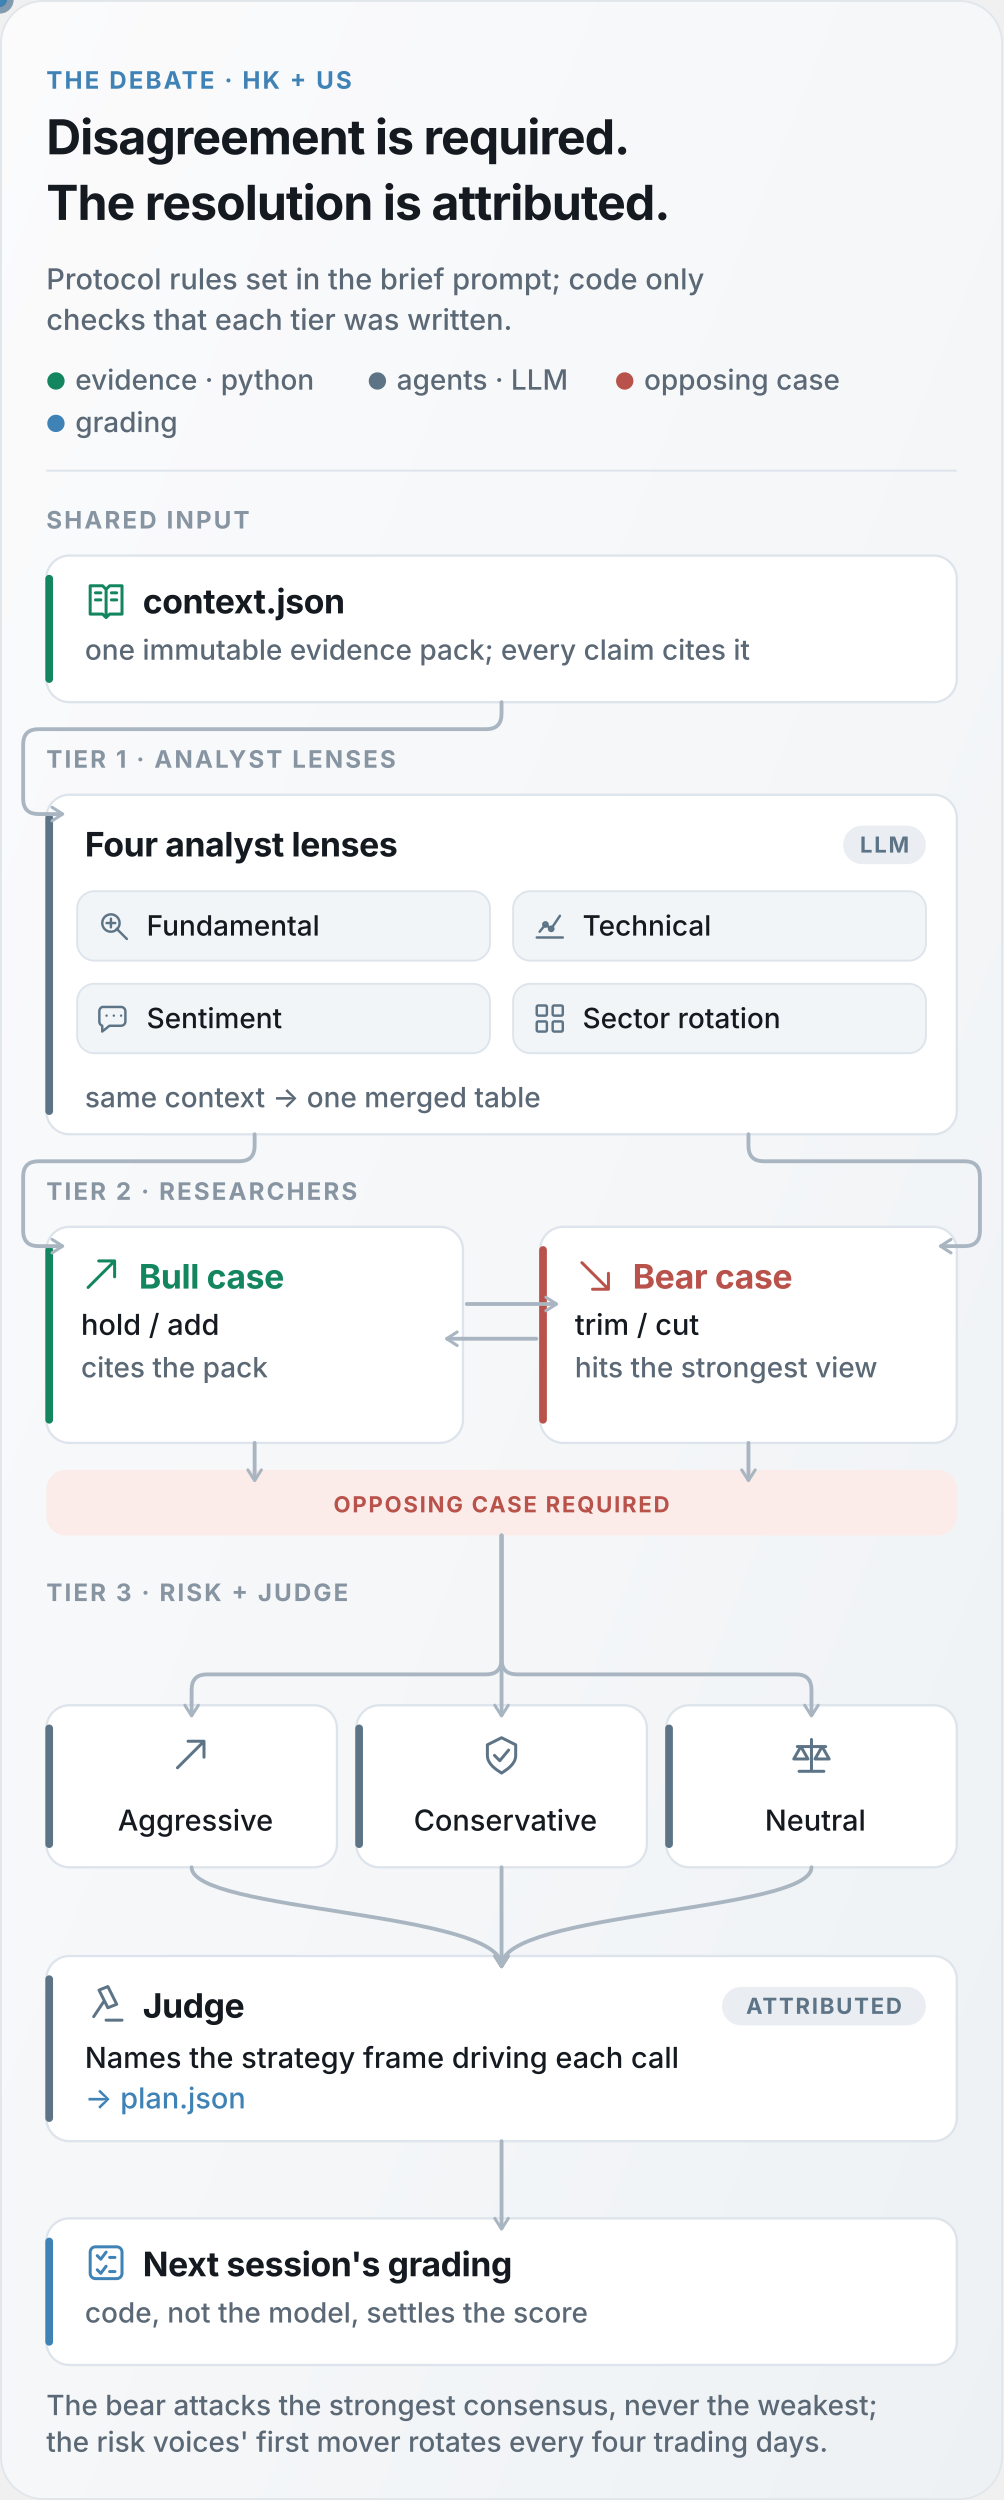
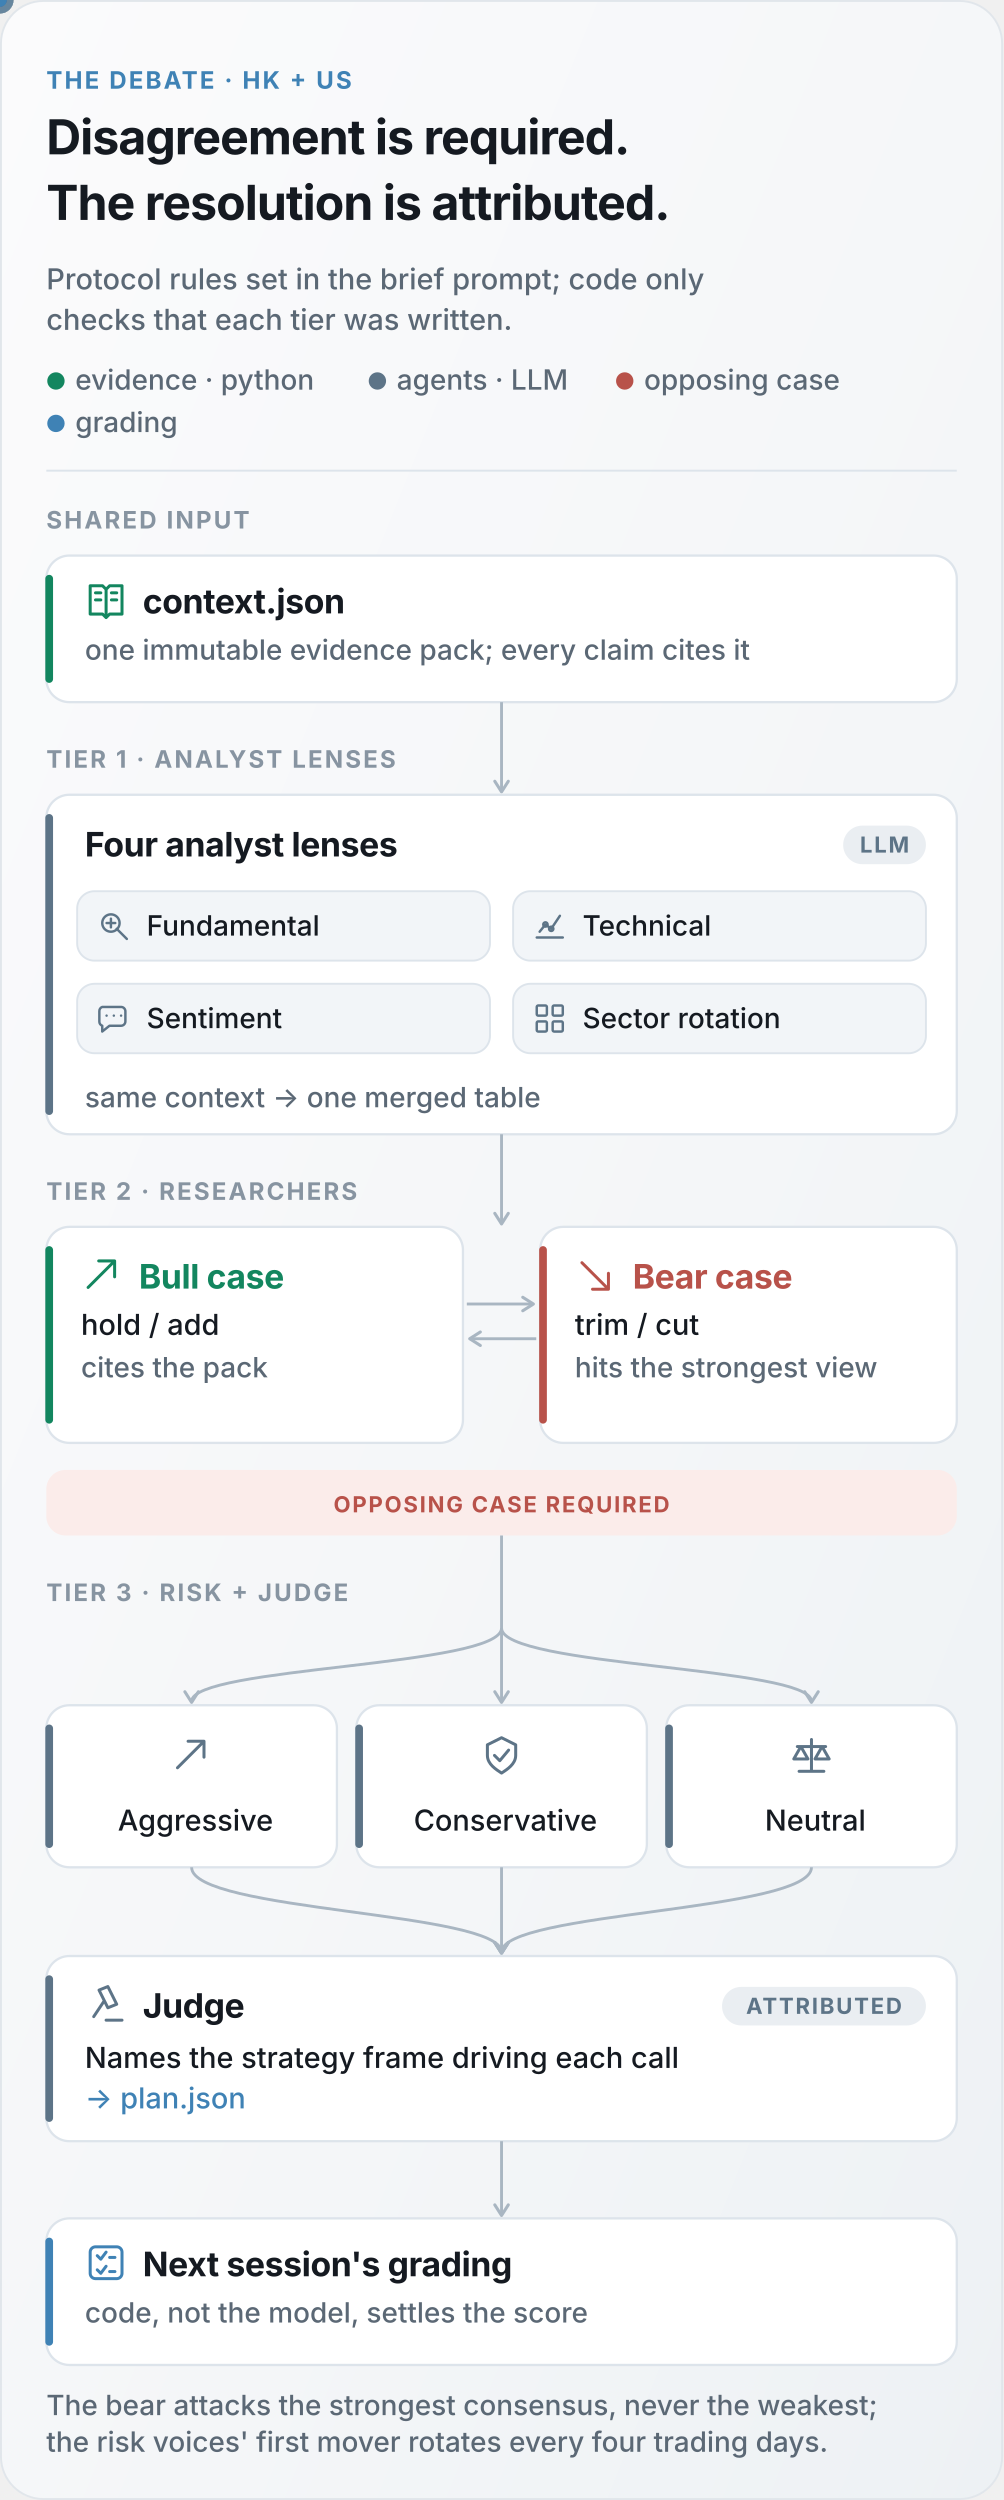
<svg xmlns="http://www.w3.org/2000/svg" xmlns:xlink="http://www.w3.org/1999/xlink" width="520" height="1296" viewBox="0 0 520 1296" role="img" aria-labelledby="title desc">
  <defs>
    <linearGradient id="page" x1="0" y1="0" x2="1" y2="1">
      <stop offset="0" stop-color="#fbfbfc" />
      <stop offset=".6" stop-color="#f4f6f8" />
      <stop offset="1" stop-color="#edf1f4" />
    </linearGradient>
    <marker id="arr" markerWidth="10" markerHeight="10" refX="6" refY="5" orient="auto" markerUnits="userSpaceOnUse">
      <path d="M1 1.5L6.5 5L1 8.5" fill="none" stroke="#a9b6c2" stroke-width="1.6" stroke-linecap="round" stroke-linejoin="round" />
    </marker>
    <style>text{font-family:-apple-system,BlinkMacSystemFont,"SF Pro Text","Segoe UI",Inter,Roboto,"Helvetica Neue",Arial,sans-serif}.kick{font-size:12.5px;font-weight:700}.title{font-size:25px;font-weight:750}.sub{font-size:15px;font-weight:450}.h{font-size:17.5px;font-weight:700}.b{font-size:15px;font-weight:450}.m{font-size:14.5px;font-weight:450}.code{font-size:13.5px;font-weight:500}.tag{font-size:11.5px;font-weight:700}.kick{letter-spacing:1.1px}.title{letter-spacing:-.5px}.h{letter-spacing:-.2px}.tag{letter-spacing:.9px}.code{font-family:ui-monospace,SFMono-Regular,Menlo,Consolas,"Liberation Mono",monospace}.breathe{animation:breathe 2.4s ease-in-out infinite}@keyframes breathe{50%{opacity:.35}}@media (prefers-reduced-motion:reduce){.pulse{display:none}.breathe,.sweep{animation:none}}</style>
  </defs>
  <rect x=".5" y=".5" width="519" height="1295" rx="22" fill="url(#page)" stroke="#e1e6eb" />
  <text x="24" y="46" class="kick">
    <tspan fill="#3f82b5">THE DEBATE · HK + US</tspan>
  </text>
  <text x="24" y="80" class="title">
    <tspan fill="#151a21">Disagreement is required.</tspan>
  </text>
  <text x="24" y="114" class="title">
    <tspan fill="#151a21">The resolution is attributed.</tspan>
  </text>
  <text x="24" y="150" class="sub">
    <tspan fill="#5b6875">Protocol rules set in the brief prompt; code only</tspan>
  </text>
  <text x="24" y="171" class="sub">
    <tspan fill="#5b6875">checks that each tier was written.</tspan>
  </text>
  <circle cx="29" cy="197.5" r="4.5" fill="#13865f" />
  <text x="39" y="202" class="m">
    <tspan fill="#5b6875">evidence · python</tspan>
  </text>
  <circle cx="195.645" cy="197.5" r="4.5" fill="#5d7487" />
  <text x="205.645" y="202" class="m">
    <tspan fill="#5b6875">agents · LLM</tspan>
  </text>
  <circle cx="323.865" cy="197.5" r="4.5" fill="#b8524a" />
  <text x="333.865" y="202" class="m">
    <tspan fill="#5b6875">opposing case</tspan>
  </text>
  <circle cx="29" cy="219.5" r="4.5" fill="#3f82b5" />
  <text x="39" y="224" class="m">
    <tspan fill="#5b6875">grading</tspan>
  </text>
  <path d="M24 244H496" stroke="#dde4eb" />
  <text x="24" y="274" class="kick">
    <tspan fill="#8794a1">SHARED INPUT</tspan>
  </text>
-   <rect id="evidence" data-node="stage" x="24" y="288" width="472" height="76" rx="12" fill="#ffffff" stroke="#dde4eb" stroke-width="1.2" />
+   <rect x="24" y="288" width="472" height="76" rx="12" fill="#ffffff" stroke="#dde4eb" stroke-width="1.2" />
  <path d="M25.5 300V352" stroke="#13865f" stroke-width="4" stroke-linecap="round" />
  <g class="hero-icon" data-icon="book" transform="translate(44 300) scale(0.916667)" fill="none" stroke="#13865f" stroke-width="1.7" stroke-linecap="round" stroke-linejoin="round" aria-hidden="true">
    <path d="M3 4h7l2 2 2-2h7v16h-7l-2 2-2-2H3ZM12 6v16M6 8h3m-3 4h3m6-4h3m-3 4h3" />
  </g>
  <text x="74" y="318" class="h">
    <tspan fill="#151a21">context.json</tspan>
  </text>
  <text x="44" y="342" class="m">
    <tspan fill="#5b6875">one immutable evidence pack; every claim cites it</tspan>
  </text>
  <text x="24" y="398" class="kick">
    <tspan fill="#8794a1">TIER 1 · ANALYST LENSES</tspan>
  </text>
-   <rect id="analysts" data-node="stage" x="24" y="412" width="472" height="176" rx="12" fill="#ffffff" stroke="#dde4eb" stroke-width="1.2" />
+   <path id="w1" d="M260 364V410" fill="none" stroke="#a9b6c2" stroke-width="1.5" marker-end="url(#arr)" />
+   <circle class="pulse" r="7" fill="#5d7487" fill-opacity="0.16">
+     <animateMotion dur="2.2s" begin="0.00s" repeatCount="indefinite" keyPoints="0;1" keyTimes="0;1" calcMode="spline" keySplines=".45 0 .55 1">
+       <mpath href="#w1" xlink:href="#w1" />
+     </animateMotion>
+   </circle>
+   <circle class="pulse" r="3.4" fill="#5d7487" fill-opacity="1">
+     <animateMotion dur="2.2s" begin="0.00s" repeatCount="indefinite" keyPoints="0;1" keyTimes="0;1" calcMode="spline" keySplines=".45 0 .55 1">
+       <mpath href="#w1" xlink:href="#w1" />
+     </animateMotion>
+   </circle>
+   <rect x="24" y="412" width="472" height="176" rx="12" fill="#ffffff" stroke="#dde4eb" stroke-width="1.2" />
  <path d="M25.5 424V576" stroke="#5d7487" stroke-width="4" stroke-linecap="round" />
  <text x="44" y="444" class="h">
    <tspan fill="#151a21">Four analyst lenses</tspan>
  </text>
  <rect x="437.09" y="428" width="42.91" height="20" rx="10" fill="#eaeef2" />
  <text x="458.545" y="442" class="tag" text-anchor="middle">
    <tspan fill="#5d7487">LLM</tspan>
  </text>
  <rect x="40" y="462" width="214" height="36" rx="9" fill="#f2f5f8" stroke="#dde4eb" />
  <g class="hero-icon" data-icon="lens" transform="translate(50 471) scale(0.75)" fill="none" stroke="#5d7487" stroke-width="1.7" stroke-linecap="round" stroke-linejoin="round" aria-hidden="true">
    <circle cx="10" cy="10" r="6" />
    <path d="M14 14l7 7M7 10h6m-3-3v6" />
  </g>
  <text x="76" y="485" class="m">
    <tspan fill="#151a21">Fundamental</tspan>
  </text>
  <rect x="266" y="462" width="214" height="36" rx="9" fill="#f2f5f8" stroke="#dde4eb" />
  <g class="hero-icon" data-icon="factor" transform="translate(276 471) scale(0.75)" fill="none" stroke="#5d7487" stroke-width="1.7" stroke-linecap="round" stroke-linejoin="round" aria-hidden="true">
    <path d="M3 20h18M5 16l4-5 4 3 6-9" />
    <circle cx="9" cy="11" r="1.5" />
    <circle cx="13" cy="14" r="1.5" />
  </g>
  <text x="302" y="485" class="m">
    <tspan fill="#151a21">Technical</tspan>
  </text>
  <rect x="40" y="510" width="214" height="36" rx="9" fill="#f2f5f8" stroke="#dde4eb" />
  <g class="hero-icon" data-icon="chat" transform="translate(50 519) scale(0.75)" fill="none" stroke="#5d7487" stroke-width="1.7" stroke-linecap="round" stroke-linejoin="round" aria-hidden="true">
    <path d="M4 4h13a3 3 0 0 1 3 3v7a3 3 0 0 1-3 3H9l-5 4v-4a3 3 0 0 1-2-3V7a3 3 0 0 1 2-3Z" />
    <path d="M7 10h.01m5 0h.01m5 0h.01" />
  </g>
  <text x="76" y="533" class="m">
    <tspan fill="#151a21">Sentiment</tspan>
  </text>
  <rect x="266" y="510" width="214" height="36" rx="9" fill="#f2f5f8" stroke="#dde4eb" />
  <g class="hero-icon" data-icon="sector" transform="translate(276 519) scale(0.75)" fill="none" stroke="#5d7487" stroke-width="1.7" stroke-linecap="round" stroke-linejoin="round" aria-hidden="true">
    <rect x="3" y="3" width="7" height="7" rx="1" />
    <rect x="14" y="3" width="7" height="7" rx="1" />
    <rect x="3" y="14" width="7" height="7" rx="1" />
    <rect x="14" y="14" width="7" height="7" rx="1" />
  </g>
  <text x="302" y="533" class="m">
    <tspan fill="#151a21">Sector rotation</tspan>
  </text>
  <text x="44" y="574" class="m">
    <tspan fill="#5b6875">same context → one merged table</tspan>
  </text>
  <text x="24" y="622" class="kick">
    <tspan fill="#8794a1">TIER 2 · RESEARCHERS</tspan>
  </text>
-   <rect id="bull" data-node="stage" x="24" y="636" width="216" height="112" rx="12" fill="#ffffff" stroke="#dde4eb" stroke-width="1.2" />
+   <path id="w2" d="M260 588V634" fill="none" stroke="#a9b6c2" stroke-width="1.5" marker-end="url(#arr)" />
+   <circle class="pulse" r="7" fill="#5d7487" fill-opacity="0.16">
+     <animateMotion dur="2.2s" begin="0.00s" repeatCount="indefinite" keyPoints="0;1" keyTimes="0;1" calcMode="spline" keySplines=".45 0 .55 1">
+       <mpath href="#w2" xlink:href="#w2" />
+     </animateMotion>
+   </circle>
+   <circle class="pulse" r="3.4" fill="#5d7487" fill-opacity="1">
+     <animateMotion dur="2.2s" begin="0.00s" repeatCount="indefinite" keyPoints="0;1" keyTimes="0;1" calcMode="spline" keySplines=".45 0 .55 1">
+       <mpath href="#w2" xlink:href="#w2" />
+     </animateMotion>
+   </circle>
+   <rect x="24" y="636" width="216" height="112" rx="12" fill="#ffffff" stroke="#dde4eb" stroke-width="1.2" />
  <path d="M25.5 648V736" stroke="#13865f" stroke-width="4" stroke-linecap="round" />
  <g class="hero-icon" data-icon="up" transform="translate(42 650) scale(0.916667)" fill="none" stroke="#13865f" stroke-width="1.7" stroke-linecap="round" stroke-linejoin="round" aria-hidden="true">
    <path d="M4 19L19 4M10 4h9v9" />
  </g>
  <text x="72" y="668" class="h">
    <tspan fill="#13865f">Bull case</tspan>
  </text>
  <text x="42" y="692" class="b">
    <tspan fill="#151a21">hold / add</tspan>
  </text>
  <text x="42" y="714" class="m">
    <tspan fill="#5b6875">cites the pack</tspan>
  </text>
-   <rect id="bear" data-node="stage" x="280" y="636" width="216" height="112" rx="12" fill="#ffffff" stroke="#dde4eb" stroke-width="1.2" />
+   <rect x="280" y="636" width="216" height="112" rx="12" fill="#ffffff" stroke="#dde4eb" stroke-width="1.2" />
  <path d="M281.5 648V736" stroke="#b8524a" stroke-width="4" stroke-linecap="round" />
  <g class="hero-icon" data-icon="down" transform="translate(298 650) scale(0.916667)" fill="none" stroke="#b8524a" stroke-width="1.7" stroke-linecap="round" stroke-linejoin="round" aria-hidden="true">
    <path d="M4 5l15 15M10 20h9v-9" />
  </g>
  <text x="328" y="668" class="h">
    <tspan fill="#b8524a">Bear case</tspan>
  </text>
  <text x="298" y="692" class="b">
    <tspan fill="#151a21">trim / cut</tspan>
  </text>
  <text x="298" y="714" class="m">
    <tspan fill="#5b6875">hits the strongest view</tspan>
  </text>
-   <rect id="opposition" data-node="rule" x="24" y="762" width="472" height="34" rx="10" fill="#fbecea" />
+   <path id="w3" d="M242 676H276" fill="none" stroke="#a9b6c2" stroke-width="1.5" marker-end="url(#arr)" />
+   <circle class="pulse" r="7" fill="#13865f" fill-opacity="0.16">
+     <animateMotion dur="1.3s" begin="0.00s" repeatCount="indefinite" keyPoints="0;1" keyTimes="0;1" calcMode="spline" keySplines=".45 0 .55 1">
+       <mpath href="#w3" xlink:href="#w3" />
+     </animateMotion>
+   </circle>
+   <circle class="pulse" r="3.4" fill="#13865f" fill-opacity="1">
+     <animateMotion dur="1.3s" begin="0.00s" repeatCount="indefinite" keyPoints="0;1" keyTimes="0;1" calcMode="spline" keySplines=".45 0 .55 1">
+       <mpath href="#w3" xlink:href="#w3" />
+     </animateMotion>
+   </circle>
+   <path id="w4" d="M278 694H244" fill="none" stroke="#a9b6c2" stroke-width="1.5" marker-end="url(#arr)" />
+   <circle class="pulse" r="7" fill="#b8524a" fill-opacity="0.16">
+     <animateMotion dur="1.3s" begin="-0.65s" repeatCount="indefinite" keyPoints="0;1" keyTimes="0;1" calcMode="spline" keySplines=".45 0 .55 1">
+       <mpath href="#w4" xlink:href="#w4" />
+     </animateMotion>
+   </circle>
+   <circle class="pulse" r="3.4" fill="#b8524a" fill-opacity="1">
+     <animateMotion dur="1.3s" begin="-0.65s" repeatCount="indefinite" keyPoints="0;1" keyTimes="0;1" calcMode="spline" keySplines=".45 0 .55 1">
+       <mpath href="#w4" xlink:href="#w4" />
+     </animateMotion>
+   </circle>
+   <rect x="24" y="762" width="472" height="34" rx="10" fill="#fbecea" />
  <text x="260" y="784" class="tag" text-anchor="middle">
    <tspan fill="#b8524a">OPPOSING CASE REQUIRED</tspan>
  </text>
  <text x="24" y="830" class="kick">
    <tspan fill="#8794a1">TIER 3 · RISK + JUDGE</tspan>
  </text>
-   <rect id="aggressive" data-node="stage" x="24" y="884" width="150.667" height="84" rx="12" fill="#ffffff" stroke="#dde4eb" stroke-width="1.2" />
+   <path id="w5" d="M260 796V844" fill="none" stroke="#a9b6c2" stroke-width="1.5" />
+   <path id="w6" d="M260 844C260 864 99.333 864 99.333 882" fill="none" stroke="#a9b6c2" stroke-width="1.5" marker-end="url(#arr)" />
+   <circle class="pulse" r="7" fill="#5d7487" fill-opacity="0.16">
+     <animateMotion dur="1.8s" begin="-0.00s" repeatCount="indefinite" keyPoints="0;1" keyTimes="0;1" calcMode="spline" keySplines=".45 0 .55 1">
+       <mpath href="#w6" xlink:href="#w6" />
+     </animateMotion>
+   </circle>
+   <circle class="pulse" r="3.4" fill="#5d7487" fill-opacity="1">
+     <animateMotion dur="1.8s" begin="-0.00s" repeatCount="indefinite" keyPoints="0;1" keyTimes="0;1" calcMode="spline" keySplines=".45 0 .55 1">
+       <mpath href="#w6" xlink:href="#w6" />
+     </animateMotion>
+   </circle>
+   <rect x="24" y="884" width="150.667" height="84" rx="12" fill="#ffffff" stroke="#dde4eb" stroke-width="1.2" />
  <path d="M25.5 896V956" stroke="#5d7487" stroke-width="4" stroke-linecap="round" />
  <g class="hero-icon" data-icon="up" transform="translate(88.3333 899) scale(0.916667)" fill="none" stroke="#5d7487" stroke-width="1.7" stroke-linecap="round" stroke-linejoin="round" aria-hidden="true">
    <path d="M4 19L19 4M10 4h9v9" />
  </g>
  <text x="101.333" y="949" class="b" text-anchor="middle">
    <tspan fill="#151a21">Aggressive</tspan>
  </text>
-   <rect id="conservative" data-node="stage" x="184.667" y="884" width="150.667" height="84" rx="12" fill="#ffffff" stroke="#dde4eb" stroke-width="1.2" />
+   <path id="w7" d="M260 844C260 864 260 864 260 882" fill="none" stroke="#a9b6c2" stroke-width="1.5" marker-end="url(#arr)" />
+   <circle class="pulse" r="7" fill="#5d7487" fill-opacity="0.16">
+     <animateMotion dur="1.8s" begin="-0.50s" repeatCount="indefinite" keyPoints="0;1" keyTimes="0;1" calcMode="spline" keySplines=".45 0 .55 1">
+       <mpath href="#w7" xlink:href="#w7" />
+     </animateMotion>
+   </circle>
+   <circle class="pulse" r="3.4" fill="#5d7487" fill-opacity="1">
+     <animateMotion dur="1.8s" begin="-0.50s" repeatCount="indefinite" keyPoints="0;1" keyTimes="0;1" calcMode="spline" keySplines=".45 0 .55 1">
+       <mpath href="#w7" xlink:href="#w7" />
+     </animateMotion>
+   </circle>
+   <rect x="184.667" y="884" width="150.667" height="84" rx="12" fill="#ffffff" stroke="#dde4eb" stroke-width="1.2" />
  <path d="M186.167 896V956" stroke="#5d7487" stroke-width="4" stroke-linecap="round" />
  <g class="hero-icon" data-icon="shield" transform="translate(249 899) scale(0.916667)" fill="none" stroke="#5d7487" stroke-width="1.7" stroke-linecap="round" stroke-linejoin="round" aria-hidden="true">
    <path d="M12 2l8 4v6c0 5-5 8-8 10-3-2-8-5-8-10V6ZM8 12l3 3 5-6" />
  </g>
  <text x="262" y="949" class="b" text-anchor="middle">
    <tspan fill="#151a21">Conservative</tspan>
  </text>
-   <rect id="neutral" data-node="stage" x="345.333" y="884" width="150.667" height="84" rx="12" fill="#ffffff" stroke="#dde4eb" stroke-width="1.2" />
+   <path id="w8" d="M260 844C260 864 420.667 864 420.667 882" fill="none" stroke="#a9b6c2" stroke-width="1.5" marker-end="url(#arr)" />
+   <circle class="pulse" r="7" fill="#5d7487" fill-opacity="0.16">
+     <animateMotion dur="1.8s" begin="-1.00s" repeatCount="indefinite" keyPoints="0;1" keyTimes="0;1" calcMode="spline" keySplines=".45 0 .55 1">
+       <mpath href="#w8" xlink:href="#w8" />
+     </animateMotion>
+   </circle>
+   <circle class="pulse" r="3.4" fill="#5d7487" fill-opacity="1">
+     <animateMotion dur="1.8s" begin="-1.00s" repeatCount="indefinite" keyPoints="0;1" keyTimes="0;1" calcMode="spline" keySplines=".45 0 .55 1">
+       <mpath href="#w8" xlink:href="#w8" />
+     </animateMotion>
+   </circle>
+   <rect x="345.333" y="884" width="150.667" height="84" rx="12" fill="#ffffff" stroke="#dde4eb" stroke-width="1.2" />
  <path d="M346.833 896V956" stroke="#5d7487" stroke-width="4" stroke-linecap="round" />
  <g class="hero-icon" data-icon="balance" transform="translate(409.667 899) scale(0.916667)" fill="none" stroke="#5d7487" stroke-width="1.7" stroke-linecap="round" stroke-linejoin="round" aria-hidden="true">
    <path d="M12 3v17M5 21h14M4 7h16M6 7l-4 7h8Zm12 0-4 7h8Z" />
  </g>
  <text x="422.667" y="949" class="b" text-anchor="middle">
    <tspan fill="#151a21">Neutral</tspan>
  </text>
-   <rect id="judge" data-node="stage" x="24" y="1014" width="472" height="96" rx="12" fill="#ffffff" stroke="#dde4eb" stroke-width="1.2" />
+   <path id="w9" d="M99.333 968C99.333 991 260 991 260 1012" fill="none" stroke="#a9b6c2" stroke-width="1.5" marker-end="url(#arr)" />
+   <circle class="pulse" r="7" fill="#5d7487" fill-opacity="0.16">
+     <animateMotion dur="1.8s" begin="-0.30s" repeatCount="indefinite" keyPoints="0;1" keyTimes="0;1" calcMode="spline" keySplines=".45 0 .55 1">
+       <mpath href="#w9" xlink:href="#w9" />
+     </animateMotion>
+   </circle>
+   <circle class="pulse" r="3.4" fill="#5d7487" fill-opacity="1">
+     <animateMotion dur="1.8s" begin="-0.30s" repeatCount="indefinite" keyPoints="0;1" keyTimes="0;1" calcMode="spline" keySplines=".45 0 .55 1">
+       <mpath href="#w9" xlink:href="#w9" />
+     </animateMotion>
+   </circle>
+   <path id="w10" d="M260 968C260 991 260 991 260 1012" fill="none" stroke="#a9b6c2" stroke-width="1.5" marker-end="url(#arr)" />
+   <circle class="pulse" r="7" fill="#5d7487" fill-opacity="0.16">
+     <animateMotion dur="1.8s" begin="-0.80s" repeatCount="indefinite" keyPoints="0;1" keyTimes="0;1" calcMode="spline" keySplines=".45 0 .55 1">
+       <mpath href="#w10" xlink:href="#w10" />
+     </animateMotion>
+   </circle>
+   <circle class="pulse" r="3.4" fill="#5d7487" fill-opacity="1">
+     <animateMotion dur="1.8s" begin="-0.80s" repeatCount="indefinite" keyPoints="0;1" keyTimes="0;1" calcMode="spline" keySplines=".45 0 .55 1">
+       <mpath href="#w10" xlink:href="#w10" />
+     </animateMotion>
+   </circle>
+   <path id="w11" d="M420.667 968C420.667 991 260 991 260 1012" fill="none" stroke="#a9b6c2" stroke-width="1.5" marker-end="url(#arr)" />
+   <circle class="pulse" r="7" fill="#5d7487" fill-opacity="0.16">
+     <animateMotion dur="1.8s" begin="-1.30s" repeatCount="indefinite" keyPoints="0;1" keyTimes="0;1" calcMode="spline" keySplines=".45 0 .55 1">
+       <mpath href="#w11" xlink:href="#w11" />
+     </animateMotion>
+   </circle>
+   <circle class="pulse" r="3.4" fill="#5d7487" fill-opacity="1">
+     <animateMotion dur="1.8s" begin="-1.30s" repeatCount="indefinite" keyPoints="0;1" keyTimes="0;1" calcMode="spline" keySplines=".45 0 .55 1">
+       <mpath href="#w11" xlink:href="#w11" />
+     </animateMotion>
+   </circle>
+   <rect x="24" y="1014" width="472" height="96" rx="12" fill="#ffffff" stroke="#dde4eb" stroke-width="1.2" />
  <path d="M25.5 1026V1098" stroke="#5d7487" stroke-width="4" stroke-linecap="round" />
  <g class="hero-icon" data-icon="judge" transform="translate(44 1028) scale(0.916667)" fill="none" stroke="#5d7487" stroke-width="1.7" stroke-linecap="round" stroke-linejoin="round" aria-hidden="true">
    <path d="M8 4l5-2 5 10-5 2ZM11 10l-6 9M12 21h9" />
  </g>
  <text x="74" y="1046" class="h">
    <tspan fill="#151a21">Judge</tspan>
  </text>
  <rect x="374.3" y="1030" width="105.7" height="20" rx="10" fill="#eaeef2" />
  <text x="427.15" y="1044" class="tag" text-anchor="middle">
    <tspan fill="#5d7487">ATTRIBUTED</tspan>
  </text>
  <text x="44" y="1072" class="b">
    <tspan fill="#151a21">Names the strategy frame driving each call</tspan>
  </text>
  <text x="44" y="1093" class="b">
    <tspan fill="#3f82b5">→ plan.json</tspan>
  </text>
-   <rect id="grading" data-node="stage" x="24" y="1150" width="472" height="76" rx="12" fill="#ffffff" stroke="#dde4eb" stroke-width="1.2" />
+   <path id="w12" d="M260 1110V1148" fill="none" stroke="#a9b6c2" stroke-width="1.5" marker-end="url(#arr)" />
+   <circle class="pulse" r="7" fill="#3f82b5" fill-opacity="0.16">
+     <animateMotion dur="2.2s" begin="0.00s" repeatCount="indefinite" keyPoints="0;1" keyTimes="0;1" calcMode="spline" keySplines=".45 0 .55 1">
+       <mpath href="#w12" xlink:href="#w12" />
+     </animateMotion>
+   </circle>
+   <circle class="pulse" r="3.4" fill="#3f82b5" fill-opacity="1">
+     <animateMotion dur="2.2s" begin="0.00s" repeatCount="indefinite" keyPoints="0;1" keyTimes="0;1" calcMode="spline" keySplines=".45 0 .55 1">
+       <mpath href="#w12" xlink:href="#w12" />
+     </animateMotion>
+   </circle>
+   <circle class="pulse" r="7" fill="#3f82b5" fill-opacity="0.16">
+     <animateMotion dur="2.2s" begin="-1.10s" repeatCount="indefinite" keyPoints="0;1" keyTimes="0;1" calcMode="spline" keySplines=".45 0 .55 1">
+       <mpath href="#w12" xlink:href="#w12" />
+     </animateMotion>
+   </circle>
+   <circle class="pulse" r="3.4" fill="#3f82b5" fill-opacity="1">
+     <animateMotion dur="2.2s" begin="-1.10s" repeatCount="indefinite" keyPoints="0;1" keyTimes="0;1" calcMode="spline" keySplines=".45 0 .55 1">
+       <mpath href="#w12" xlink:href="#w12" />
+     </animateMotion>
+   </circle>
+   <rect x="24" y="1150" width="472" height="76" rx="12" fill="#ffffff" stroke="#dde4eb" stroke-width="1.2" />
  <path d="M25.5 1162V1214" stroke="#3f82b5" stroke-width="4" stroke-linecap="round" />
  <g class="hero-icon" data-icon="checks" transform="translate(44 1162) scale(0.916667)" fill="none" stroke="#3f82b5" stroke-width="1.7" stroke-linecap="round" stroke-linejoin="round" aria-hidden="true">
    <rect x="3" y="3" width="18" height="18" rx="3" />
    <path d="M7 8l2 2 3-4m2 3h3M7 16l2 2 3-4m2 3h3" />
  </g>
  <text x="74" y="1180" class="h">
    <tspan fill="#151a21">Next session's grading</tspan>
  </text>
  <text x="44" y="1204" class="m">
    <tspan fill="#5b6875">code, not the model, settles the score</tspan>
  </text>
  <text x="24" y="1252" class="m">
    <tspan fill="#5b6875">The bear attacks the strongest consensus, never the weakest;</tspan>
  </text>
  <text x="24" y="1271" class="m">
    <tspan fill="#5b6875">the risk voices' first mover rotates every four trading days.</tspan>
  </text>
-   <path id="w1" data-source="evidence" data-target="analysts" class="connection" d="M260 364V370Q260 378 252 378H20Q12 378 12 386V414Q12 422 20 422H32" fill="none" stroke="#a9b6c2" stroke-width="2" stroke-linecap="round" stroke-linejoin="round" marker-end="url(#arr)" />
-   <path id="w2" data-source="analysts" data-target="bull" class="connection" d="M132 588V594Q132 602 124 602H20Q12 602 12 610V638Q12 646 20 646H32" fill="none" stroke="#a9b6c2" stroke-width="2" stroke-linecap="round" stroke-linejoin="round" marker-end="url(#arr)" />
-   <path id="w3" data-source="analysts" data-target="bear" class="connection" d="M388 588V594Q388 602 396 602H500Q508 602 508 610V638Q508 646 500 646H488" fill="none" stroke="#a9b6c2" stroke-width="2" stroke-linecap="round" stroke-linejoin="round" marker-end="url(#arr)" />
-   <path id="w4" data-source="bull" data-target="bear" class="connection" d="M242 676H288" fill="none" stroke="#a9b6c2" stroke-width="2" stroke-linecap="round" stroke-linejoin="round" marker-end="url(#arr)" />
-   <circle class="pulse" r="7" fill="#13865f" fill-opacity="0.16">
-     <animateMotion dur="1.3s" begin="0.00s" repeatCount="indefinite" keyPoints="0;1" keyTimes="0;1" calcMode="spline" keySplines=".45 0 .55 1">
-       <mpath href="#w4" xlink:href="#w4" />
-     </animateMotion>
-   </circle>
-   <circle class="pulse" r="3.4" fill="#13865f" fill-opacity="1">
-     <animateMotion dur="1.3s" begin="0.00s" repeatCount="indefinite" keyPoints="0;1" keyTimes="0;1" calcMode="spline" keySplines=".45 0 .55 1">
-       <mpath href="#w4" xlink:href="#w4" />
-     </animateMotion>
-   </circle>
-   <path id="w5" data-source="bear" data-target="bull" class="connection" d="M278 694H232" fill="none" stroke="#a9b6c2" stroke-width="2" stroke-linecap="round" stroke-linejoin="round" marker-end="url(#arr)" />
-   <circle class="pulse" r="7" fill="#b8524a" fill-opacity="0.16">
-     <animateMotion dur="1.3s" begin="-0.65s" repeatCount="indefinite" keyPoints="0;1" keyTimes="0;1" calcMode="spline" keySplines=".45 0 .55 1">
-       <mpath href="#w5" xlink:href="#w5" />
-     </animateMotion>
-   </circle>
-   <circle class="pulse" r="3.4" fill="#b8524a" fill-opacity="1">
-     <animateMotion dur="1.3s" begin="-0.65s" repeatCount="indefinite" keyPoints="0;1" keyTimes="0;1" calcMode="spline" keySplines=".45 0 .55 1">
-       <mpath href="#w5" xlink:href="#w5" />
-     </animateMotion>
-   </circle>
-   <path id="w6" data-source="bull" data-target="opposition" class="connection" d="M132 748V767" fill="none" stroke="#a9b6c2" stroke-width="2" stroke-linecap="round" stroke-linejoin="round" marker-end="url(#arr)" />
-   <path id="w7" data-source="bear" data-target="opposition" class="connection" d="M388 748V767" fill="none" stroke="#a9b6c2" stroke-width="2" stroke-linecap="round" stroke-linejoin="round" marker-end="url(#arr)" />
-   <path id="w8" data-source="opposition" data-target="aggressive" class="connection" d="M260 796V860Q260 868 252 868H107.333Q99.333 868 99.333 876V889" fill="none" stroke="#a9b6c2" stroke-width="2" stroke-linecap="round" stroke-linejoin="round" marker-end="url(#arr)" />
-   <path id="w9" data-source="opposition" data-target="conservative" class="connection" d="M260 796V889" fill="none" stroke="#a9b6c2" stroke-width="2" stroke-linecap="round" stroke-linejoin="round" marker-end="url(#arr)" />
-   <path id="w10" data-source="opposition" data-target="neutral" class="connection" d="M260 796V860Q260 868 268 868H412.667Q420.667 868 420.667 876V889" fill="none" stroke="#a9b6c2" stroke-width="2" stroke-linecap="round" stroke-linejoin="round" marker-end="url(#arr)" />
-   <path id="w11" data-source="aggressive" data-target="judge" class="connection" d="M99.333 968C99.333 991 260 991 260 1019" fill="none" stroke="#a9b6c2" stroke-width="2" stroke-linecap="round" stroke-linejoin="round" marker-end="url(#arr)" />
-   <circle class="pulse" r="7" fill="#5d7487" fill-opacity="0.16">
-     <animateMotion dur="1.8s" begin="-0.30s" repeatCount="indefinite" keyPoints="0;1" keyTimes="0;1" calcMode="spline" keySplines=".45 0 .55 1">
-       <mpath href="#w11" xlink:href="#w11" />
-     </animateMotion>
-   </circle>
-   <circle class="pulse" r="3.4" fill="#5d7487" fill-opacity="1">
-     <animateMotion dur="1.8s" begin="-0.30s" repeatCount="indefinite" keyPoints="0;1" keyTimes="0;1" calcMode="spline" keySplines=".45 0 .55 1">
-       <mpath href="#w11" xlink:href="#w11" />
-     </animateMotion>
-   </circle>
-   <path id="w12" data-source="conservative" data-target="judge" class="connection" d="M260 968C260 991 260 991 260 1019" fill="none" stroke="#a9b6c2" stroke-width="2" stroke-linecap="round" stroke-linejoin="round" marker-end="url(#arr)" />
-   <circle class="pulse" r="7" fill="#5d7487" fill-opacity="0.16">
-     <animateMotion dur="1.8s" begin="-0.80s" repeatCount="indefinite" keyPoints="0;1" keyTimes="0;1" calcMode="spline" keySplines=".45 0 .55 1">
-       <mpath href="#w12" xlink:href="#w12" />
-     </animateMotion>
-   </circle>
-   <circle class="pulse" r="3.4" fill="#5d7487" fill-opacity="1">
-     <animateMotion dur="1.8s" begin="-0.80s" repeatCount="indefinite" keyPoints="0;1" keyTimes="0;1" calcMode="spline" keySplines=".45 0 .55 1">
-       <mpath href="#w12" xlink:href="#w12" />
-     </animateMotion>
-   </circle>
-   <path id="w13" data-source="neutral" data-target="judge" class="connection" d="M420.667 968C420.667 991 260 991 260 1019" fill="none" stroke="#a9b6c2" stroke-width="2" stroke-linecap="round" stroke-linejoin="round" marker-end="url(#arr)" />
-   <circle class="pulse" r="7" fill="#5d7487" fill-opacity="0.16">
-     <animateMotion dur="1.8s" begin="-1.30s" repeatCount="indefinite" keyPoints="0;1" keyTimes="0;1" calcMode="spline" keySplines=".45 0 .55 1">
-       <mpath href="#w13" xlink:href="#w13" />
-     </animateMotion>
-   </circle>
-   <circle class="pulse" r="3.4" fill="#5d7487" fill-opacity="1">
-     <animateMotion dur="1.8s" begin="-1.30s" repeatCount="indefinite" keyPoints="0;1" keyTimes="0;1" calcMode="spline" keySplines=".45 0 .55 1">
-       <mpath href="#w13" xlink:href="#w13" />
-     </animateMotion>
-   </circle>
-   <path id="w14" data-source="judge" data-target="grading" class="connection" d="M260 1110V1155" fill="none" stroke="#a9b6c2" stroke-width="2" stroke-linecap="round" stroke-linejoin="round" marker-end="url(#arr)" />
-   <circle class="pulse" r="7" fill="#3f82b5" fill-opacity="0.16">
-     <animateMotion dur="2.2s" begin="0.00s" repeatCount="indefinite" keyPoints="0;1" keyTimes="0;1" calcMode="spline" keySplines=".45 0 .55 1">
-       <mpath href="#w14" xlink:href="#w14" />
-     </animateMotion>
-   </circle>
-   <circle class="pulse" r="3.4" fill="#3f82b5" fill-opacity="1">
-     <animateMotion dur="2.2s" begin="0.00s" repeatCount="indefinite" keyPoints="0;1" keyTimes="0;1" calcMode="spline" keySplines=".45 0 .55 1">
-       <mpath href="#w14" xlink:href="#w14" />
-     </animateMotion>
-   </circle>
-   <circle class="pulse" r="7" fill="#3f82b5" fill-opacity="0.16">
-     <animateMotion dur="2.2s" begin="-1.10s" repeatCount="indefinite" keyPoints="0;1" keyTimes="0;1" calcMode="spline" keySplines=".45 0 .55 1">
-       <mpath href="#w14" xlink:href="#w14" />
-     </animateMotion>
-   </circle>
-   <circle class="pulse" r="3.4" fill="#3f82b5" fill-opacity="1">
-     <animateMotion dur="2.2s" begin="-1.10s" repeatCount="indefinite" keyPoints="0;1" keyTimes="0;1" calcMode="spline" keySplines=".45 0 .55 1">
-       <mpath href="#w14" xlink:href="#w14" />
-     </animateMotion>
-   </circle>
</svg>
